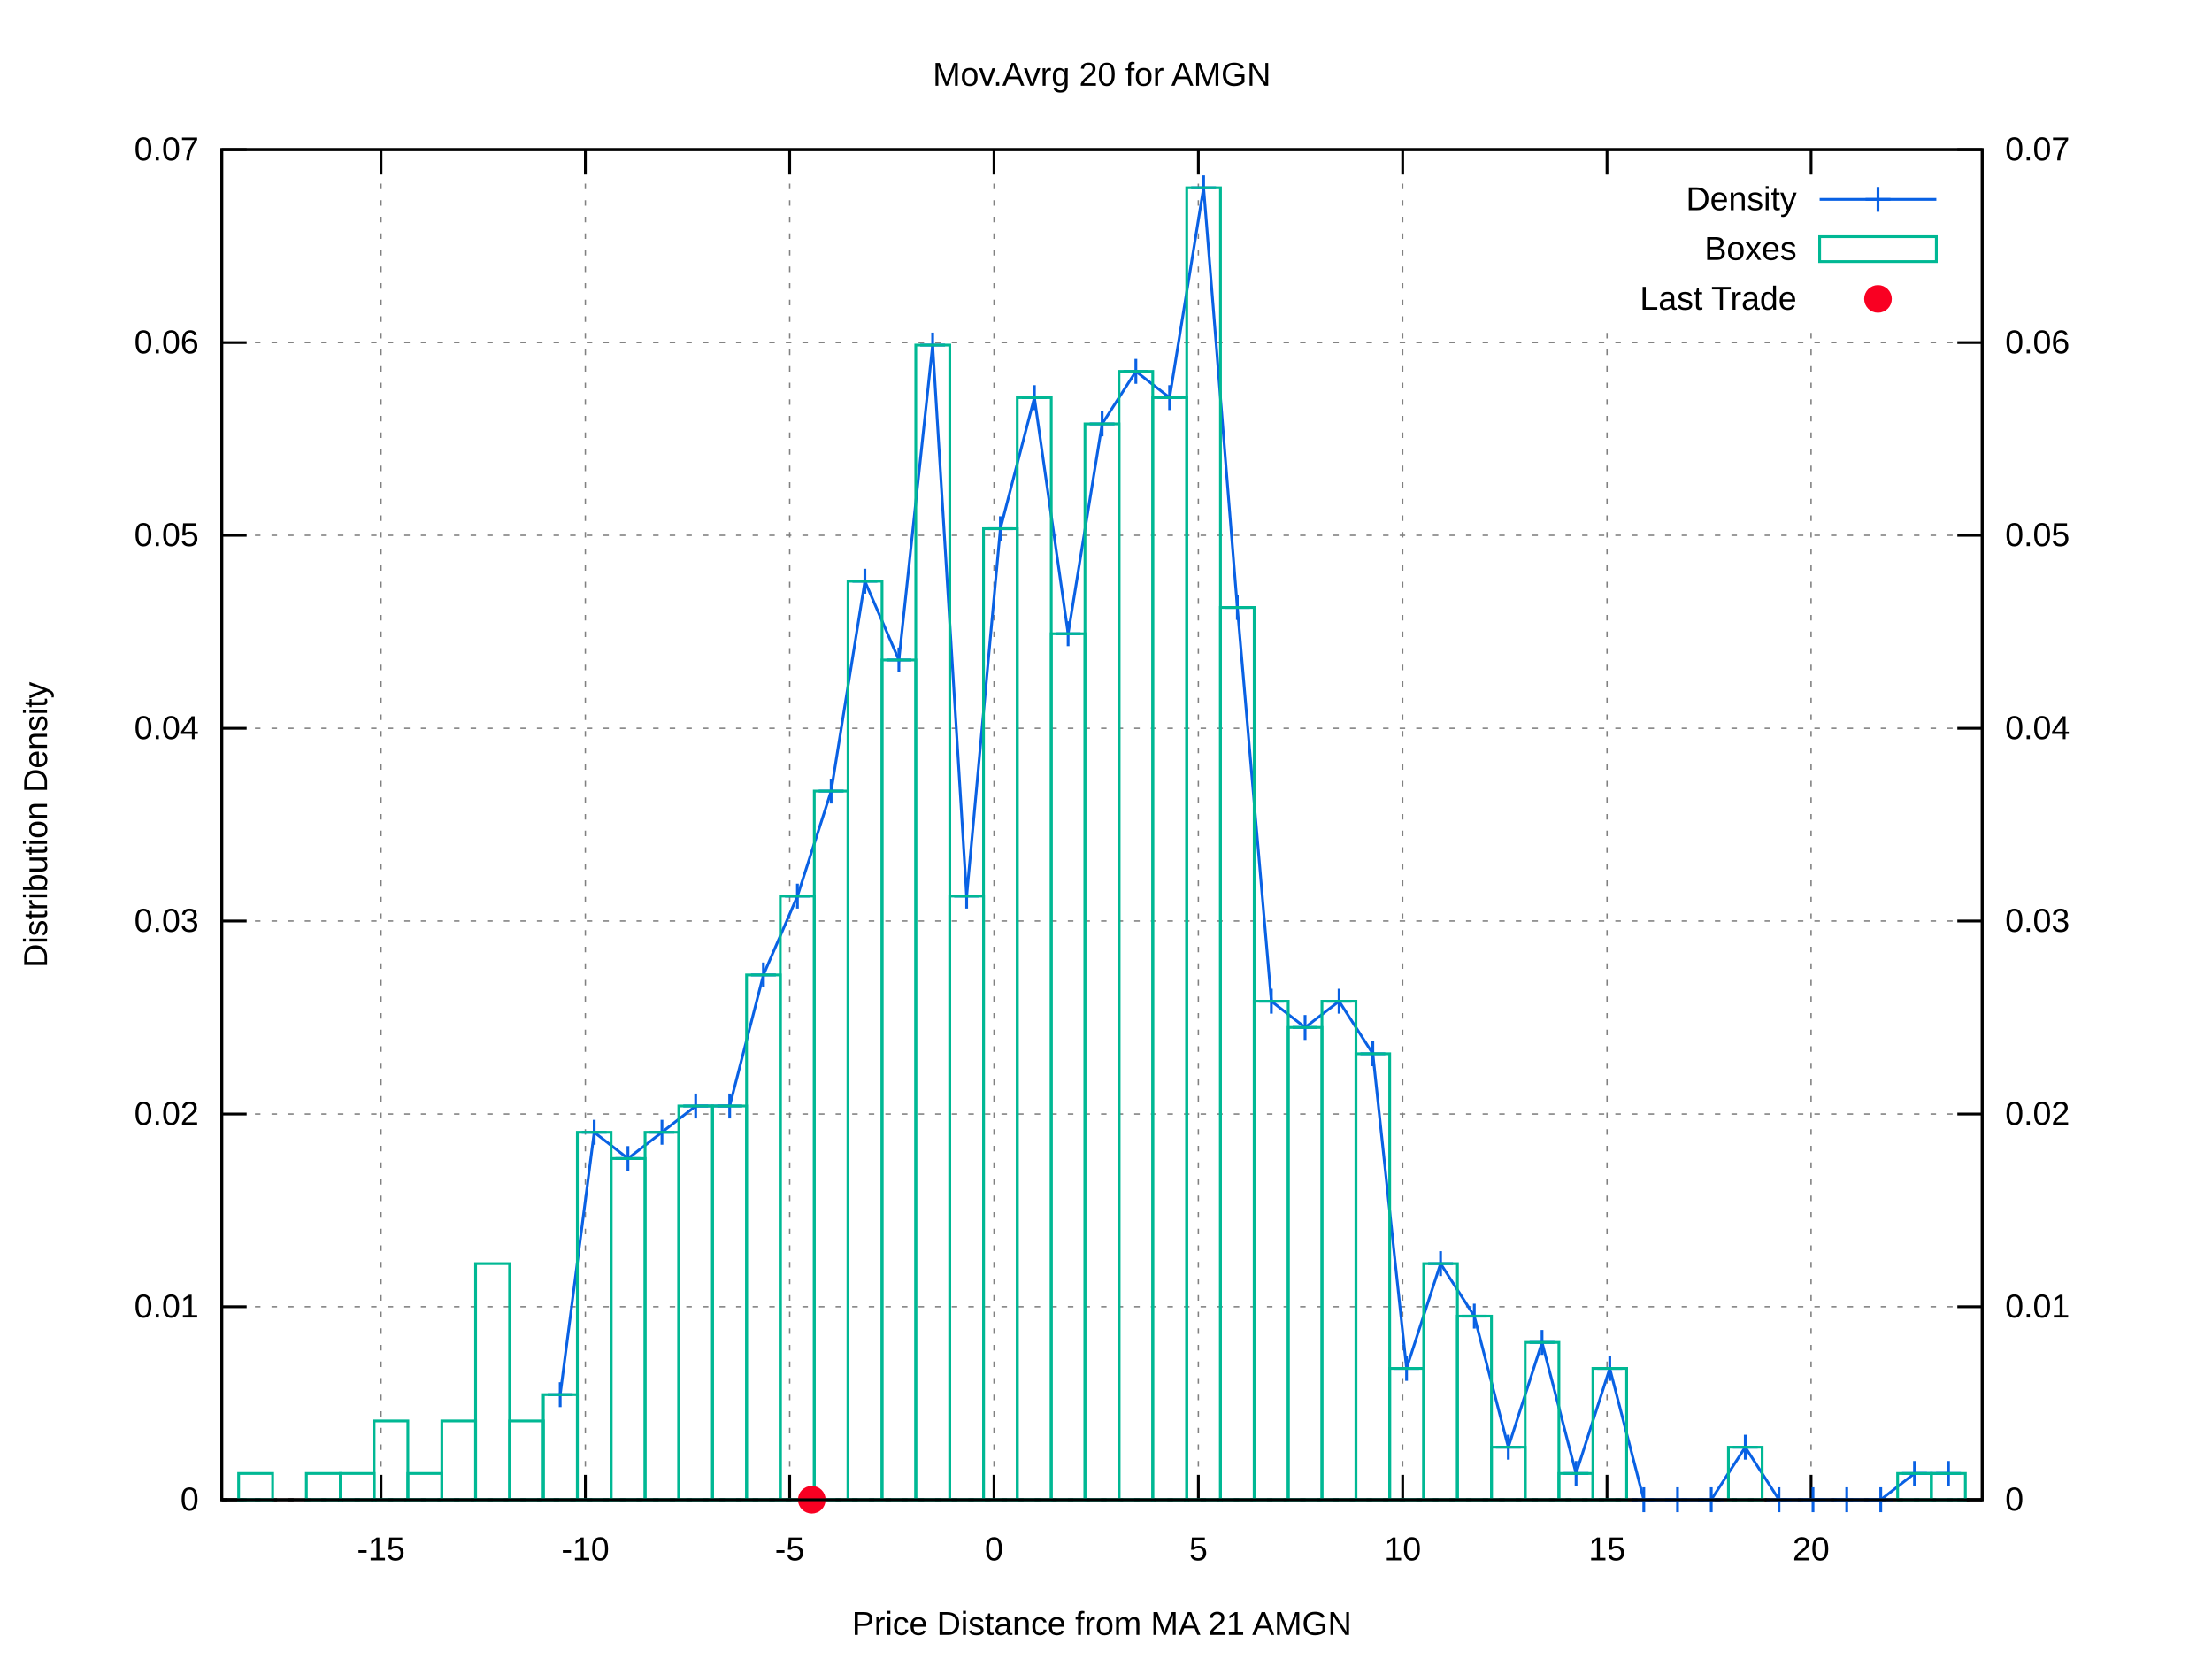
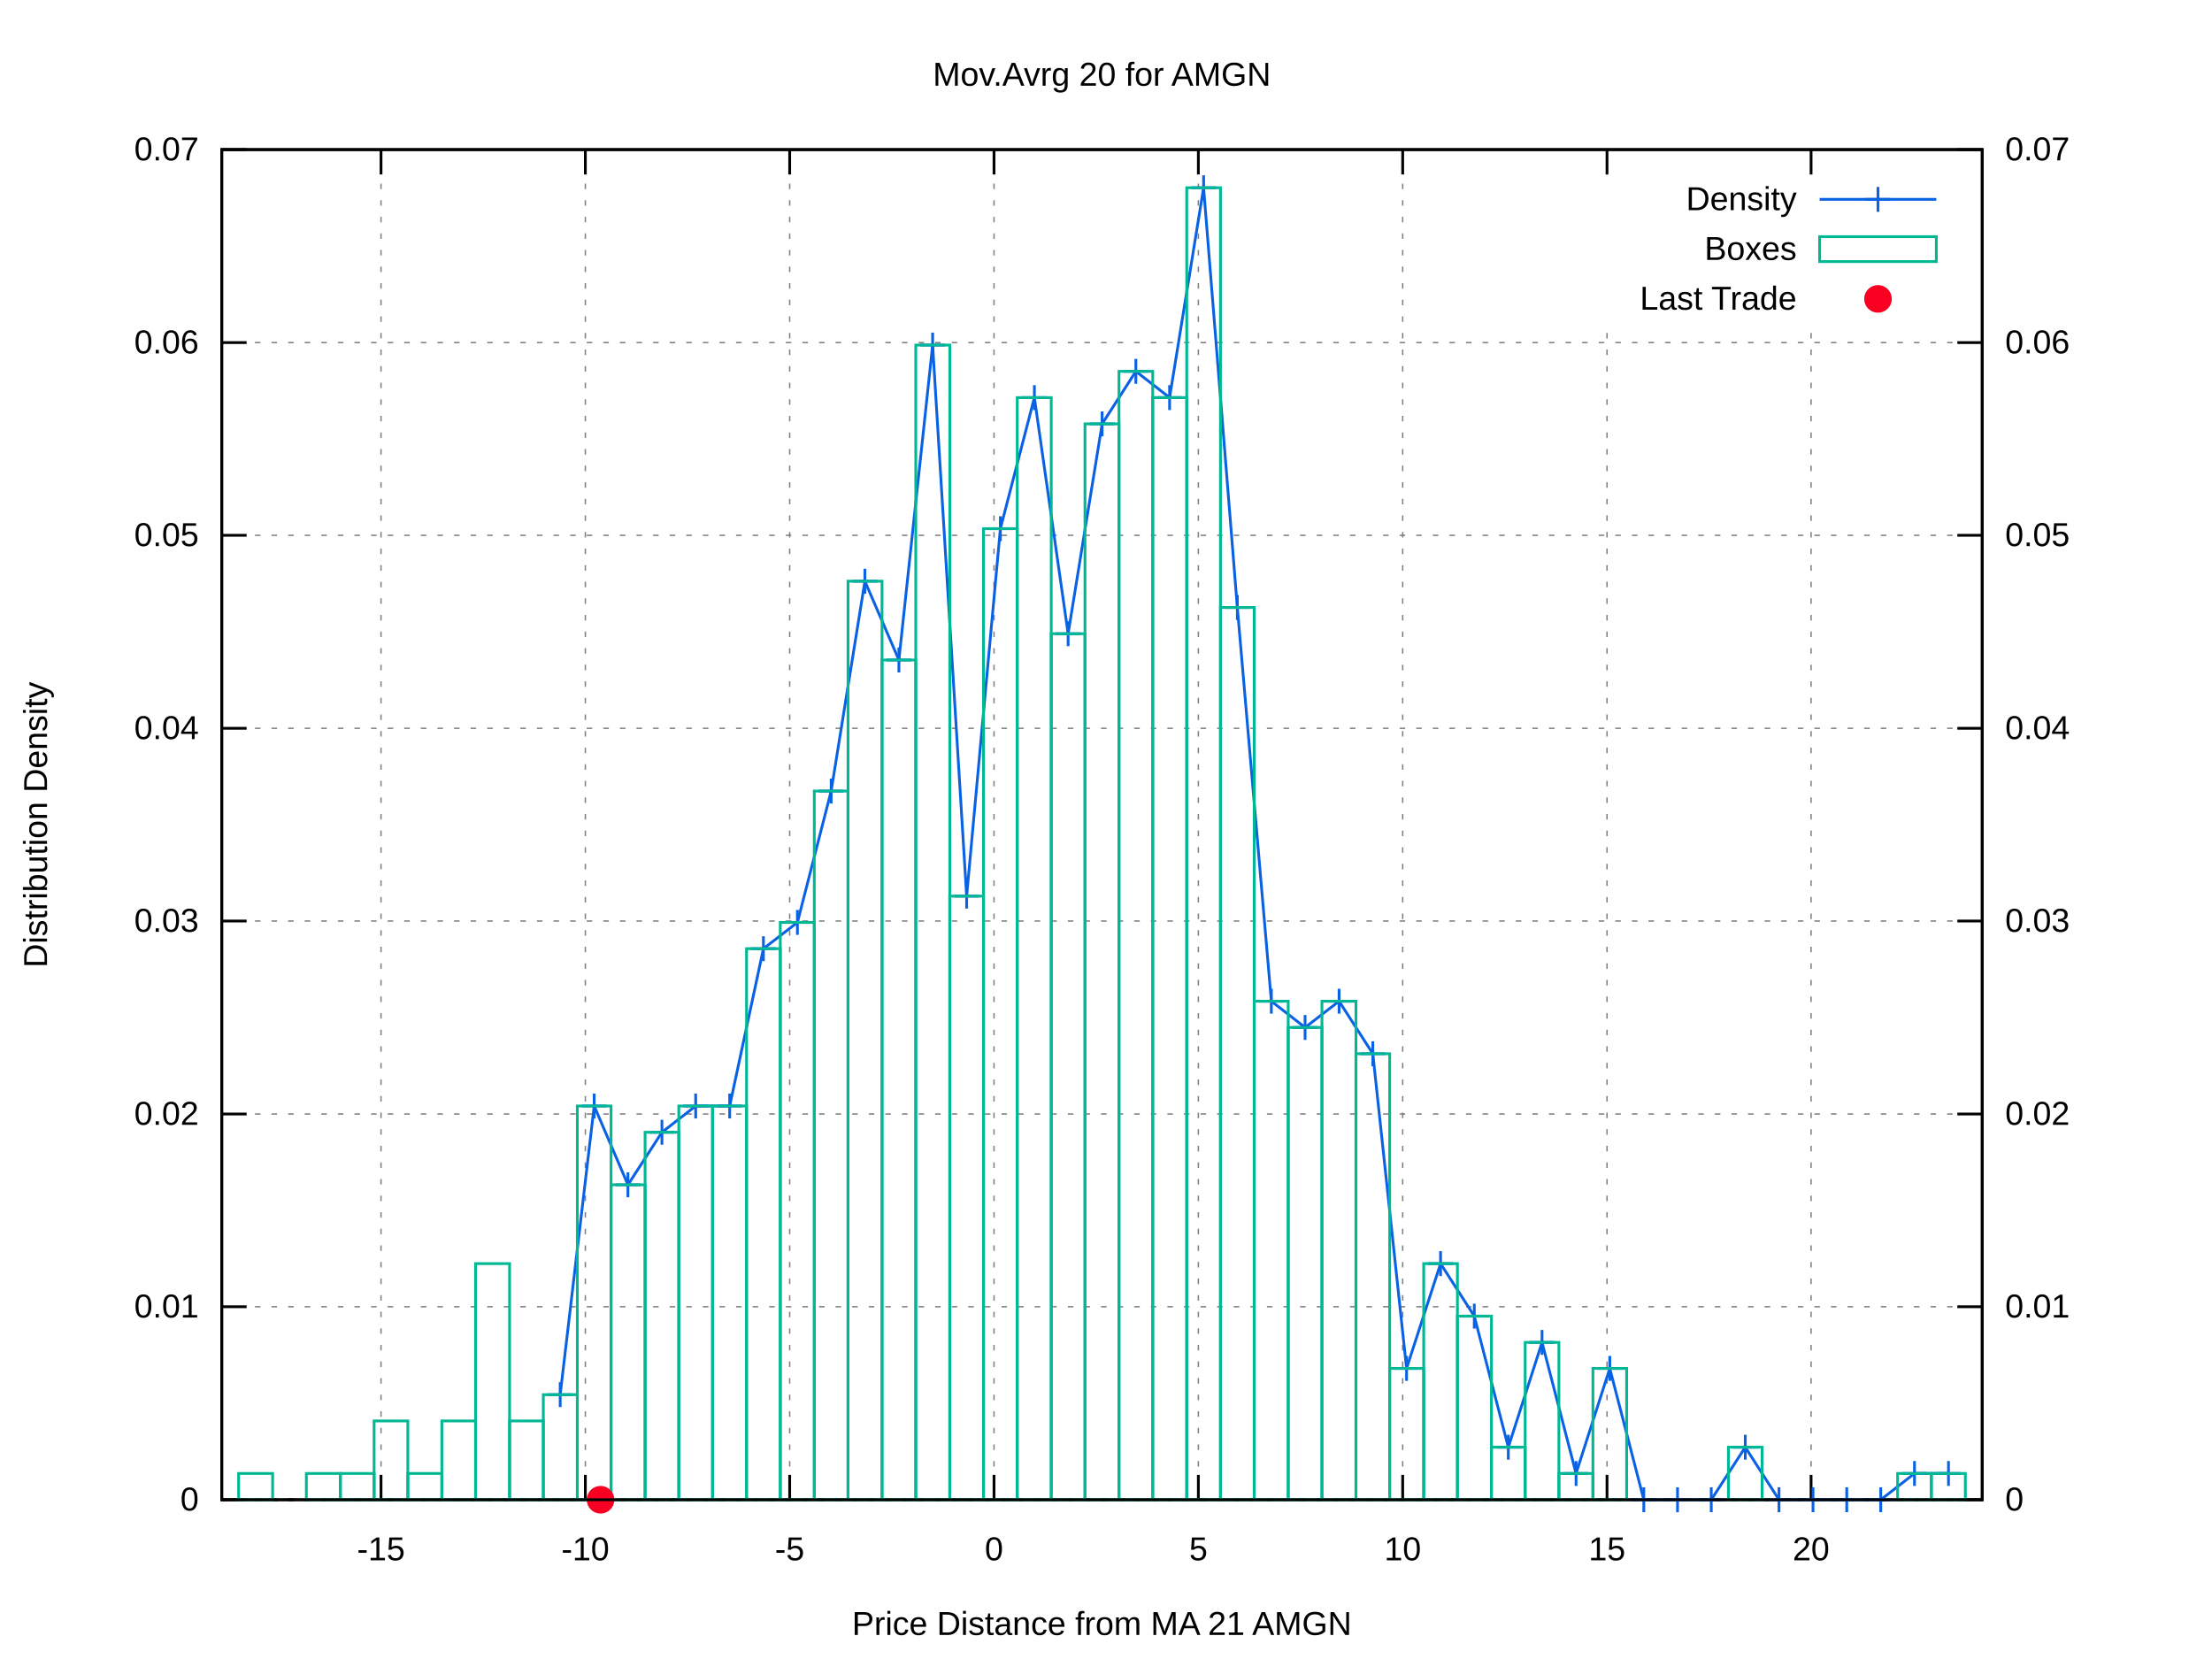
<svg xmlns="http://www.w3.org/2000/svg" xmlns:xlink="http://www.w3.org/1999/xlink" viewBox="0 0 800 600">
  <g id="gnuplot_canvas">
    <rect x="0" y="0" width="800" height="600" fill="#ffffff" />
    <defs>
      <circle id="gpDot" r="0.5" stroke-width="0.5" />
      <path id="gpPt0" stroke-width="0.222" stroke="currentColor" d="M-1,0 h2 M0,-1 v2" />
      <path id="gpPt1" stroke-width="0.222" stroke="currentColor" d="M-1,-1 L1,1 M1,-1 L-1,1" />
      <path id="gpPt2" stroke-width="0.222" stroke="currentColor" d="M-1,0 L1,0 M0,-1 L0,1 M-1,-1 L1,1 M-1,1 L1,-1" />
      <rect id="gpPt3" stroke-width="0.222" stroke="currentColor" x="-1" y="-1" width="2" height="2" />
      <rect id="gpPt4" stroke-width="0.222" stroke="currentColor" fill="currentColor" x="-1" y="-1" width="2" height="2" />
      <circle id="gpPt5" stroke-width="0.222" stroke="currentColor" cx="0" cy="0" r="1" />
      <use xlink:href="#gpPt5" id="gpPt6" fill="currentColor" stroke="none" />
      <path id="gpPt7" stroke-width="0.222" stroke="currentColor" d="M0,-1.33 L-1.33,0.67 L1.33,0.67 z" />
      <use xlink:href="#gpPt7" id="gpPt8" fill="currentColor" stroke="none" />
      <use xlink:href="#gpPt7" id="gpPt9" stroke="currentColor" transform="rotate(180)" />
      <use xlink:href="#gpPt9" id="gpPt10" fill="currentColor" stroke="none" />
      <use xlink:href="#gpPt3" id="gpPt11" stroke="currentColor" transform="rotate(45)" />
      <use xlink:href="#gpPt11" id="gpPt12" fill="currentColor" stroke="none" />
      <path id="gpPt13" stroke-width="0.222" stroke="currentColor" d="M0,1.330 L1.265,0.411 L0.782,-1.067 L-0.782,-1.076 L-1.265,0.411 z" />
      <use xlink:href="#gpPt13" id="gpPt14" fill="currentColor" stroke="none" />
      <filter id="textbox" filterUnits="objectBoundingBox" x="0" y="0" height="1" width="1">
        <feFlood flood-color="#FFFFFF" flood-opacity="1" result="bgnd" />
        <feComposite in="SourceGraphic" in2="bgnd" operator="atop" />
      </filter>
      <filter id="greybox" filterUnits="objectBoundingBox" x="0" y="0" height="1" width="1">
        <feFlood flood-color="lightgrey" flood-opacity="1" result="grey" />
        <feComposite in="SourceGraphic" in2="grey" operator="atop" />
      </filter>
    </defs>
    <g fill="none" color="#FFFFFF" stroke="black" stroke-width="1.00" stroke-linecap="butt" stroke-linejoin="miter">
</g>
    <g fill="none" color="black" stroke="currentColor" stroke-width="1.00" stroke-linecap="butt" stroke-linejoin="miter">
</g>
    <g fill="none" color="black" stroke="black" stroke-width="0.50" stroke-linecap="butt" stroke-linejoin="miter">
</g>
    <g fill="none" color="gray" stroke="currentColor" stroke-width="0.50" stroke-linecap="butt" stroke-linejoin="miter">
      <path stroke="gray" stroke-dasharray="2,4" class="gridline" d="M80.2,542.4 L716.9,542.4  " />
    </g>
    <g fill="none" color="gray" stroke="gray" stroke-width="1.00" stroke-linecap="butt" stroke-linejoin="miter">
</g>
    <g fill="none" color="black" stroke="currentColor" stroke-width="1.00" stroke-linecap="butt" stroke-linejoin="miter">
      <path stroke="black" d="M80.2,542.4 L89.2,542.4  " />
      <g transform="translate(71.9,546.3)" stroke="none" fill="black" font-family="arial" font-size="12.00" text-anchor="end">
        <text>
          <tspan font-family="arial"> 0</tspan>
        </text>
      </g>
    </g>
    <g fill="none" color="black" stroke="currentColor" stroke-width="1.00" stroke-linecap="butt" stroke-linejoin="miter">
</g>
    <g fill="none" color="black" stroke="black" stroke-width="0.50" stroke-linecap="butt" stroke-linejoin="miter">
</g>
    <g fill="none" color="gray" stroke="currentColor" stroke-width="0.50" stroke-linecap="butt" stroke-linejoin="miter">
      <path stroke="gray" stroke-dasharray="2,4" class="gridline" d="M80.2,472.6 L716.9,472.6  " />
    </g>
    <g fill="none" color="gray" stroke="gray" stroke-width="1.00" stroke-linecap="butt" stroke-linejoin="miter">
</g>
    <g fill="none" color="black" stroke="currentColor" stroke-width="1.00" stroke-linecap="butt" stroke-linejoin="miter">
      <path stroke="black" d="M80.2,472.6 L89.2,472.6  " />
      <g transform="translate(71.9,476.5)" stroke="none" fill="black" font-family="arial" font-size="12.00" text-anchor="end">
        <text>
          <tspan font-family="arial"> 0.01</tspan>
        </text>
      </g>
    </g>
    <g fill="none" color="black" stroke="currentColor" stroke-width="1.00" stroke-linecap="butt" stroke-linejoin="miter">
</g>
    <g fill="none" color="black" stroke="black" stroke-width="0.50" stroke-linecap="butt" stroke-linejoin="miter">
</g>
    <g fill="none" color="gray" stroke="currentColor" stroke-width="0.50" stroke-linecap="butt" stroke-linejoin="miter">
      <path stroke="gray" stroke-dasharray="2,4" class="gridline" d="M80.2,402.9 L716.9,402.9  " />
    </g>
    <g fill="none" color="gray" stroke="gray" stroke-width="1.00" stroke-linecap="butt" stroke-linejoin="miter">
</g>
    <g fill="none" color="black" stroke="currentColor" stroke-width="1.00" stroke-linecap="butt" stroke-linejoin="miter">
      <path stroke="black" d="M80.2,402.9 L89.2,402.9  " />
      <g transform="translate(71.9,406.8)" stroke="none" fill="black" font-family="arial" font-size="12.00" text-anchor="end">
        <text>
          <tspan font-family="arial"> 0.02</tspan>
        </text>
      </g>
    </g>
    <g fill="none" color="black" stroke="currentColor" stroke-width="1.00" stroke-linecap="butt" stroke-linejoin="miter">
</g>
    <g fill="none" color="black" stroke="black" stroke-width="0.50" stroke-linecap="butt" stroke-linejoin="miter">
</g>
    <g fill="none" color="gray" stroke="currentColor" stroke-width="0.50" stroke-linecap="butt" stroke-linejoin="miter">
      <path stroke="gray" stroke-dasharray="2,4" class="gridline" d="M80.2,333.1 L716.9,333.1  " />
    </g>
    <g fill="none" color="gray" stroke="gray" stroke-width="1.00" stroke-linecap="butt" stroke-linejoin="miter">
</g>
    <g fill="none" color="black" stroke="currentColor" stroke-width="1.00" stroke-linecap="butt" stroke-linejoin="miter">
      <path stroke="black" d="M80.2,333.1 L89.2,333.1  " />
      <g transform="translate(71.9,337.0)" stroke="none" fill="black" font-family="arial" font-size="12.00" text-anchor="end">
        <text>
          <tspan font-family="arial"> 0.03</tspan>
        </text>
      </g>
    </g>
    <g fill="none" color="black" stroke="currentColor" stroke-width="1.00" stroke-linecap="butt" stroke-linejoin="miter">
</g>
    <g fill="none" color="black" stroke="black" stroke-width="0.50" stroke-linecap="butt" stroke-linejoin="miter">
</g>
    <g fill="none" color="gray" stroke="currentColor" stroke-width="0.50" stroke-linecap="butt" stroke-linejoin="miter">
      <path stroke="gray" stroke-dasharray="2,4" class="gridline" d="M80.2,263.4 L716.9,263.4  " />
    </g>
    <g fill="none" color="gray" stroke="gray" stroke-width="1.00" stroke-linecap="butt" stroke-linejoin="miter">
</g>
    <g fill="none" color="black" stroke="currentColor" stroke-width="1.00" stroke-linecap="butt" stroke-linejoin="miter">
      <path stroke="black" d="M80.2,263.4 L89.2,263.4  " />
      <g transform="translate(71.9,267.3)" stroke="none" fill="black" font-family="arial" font-size="12.00" text-anchor="end">
        <text>
          <tspan font-family="arial"> 0.04</tspan>
        </text>
      </g>
    </g>
    <g fill="none" color="black" stroke="currentColor" stroke-width="1.00" stroke-linecap="butt" stroke-linejoin="miter">
</g>
    <g fill="none" color="black" stroke="black" stroke-width="0.50" stroke-linecap="butt" stroke-linejoin="miter">
</g>
    <g fill="none" color="gray" stroke="currentColor" stroke-width="0.50" stroke-linecap="butt" stroke-linejoin="miter">
      <path stroke="gray" stroke-dasharray="2,4" class="gridline" d="M80.2,193.6 L716.9,193.6  " />
    </g>
    <g fill="none" color="gray" stroke="gray" stroke-width="1.00" stroke-linecap="butt" stroke-linejoin="miter">
</g>
    <g fill="none" color="black" stroke="currentColor" stroke-width="1.00" stroke-linecap="butt" stroke-linejoin="miter">
      <path stroke="black" d="M80.2,193.6 L89.2,193.6  " />
      <g transform="translate(71.9,197.5)" stroke="none" fill="black" font-family="arial" font-size="12.00" text-anchor="end">
        <text>
          <tspan font-family="arial"> 0.05</tspan>
        </text>
      </g>
    </g>
    <g fill="none" color="black" stroke="currentColor" stroke-width="1.00" stroke-linecap="butt" stroke-linejoin="miter">
</g>
    <g fill="none" color="black" stroke="black" stroke-width="0.50" stroke-linecap="butt" stroke-linejoin="miter">
</g>
    <g fill="none" color="gray" stroke="currentColor" stroke-width="0.50" stroke-linecap="butt" stroke-linejoin="miter">
      <path stroke="gray" stroke-dasharray="2,4" class="gridline" d="M80.2,123.9 L716.9,123.9  " />
    </g>
    <g fill="none" color="gray" stroke="gray" stroke-width="1.00" stroke-linecap="butt" stroke-linejoin="miter">
</g>
    <g fill="none" color="black" stroke="currentColor" stroke-width="1.00" stroke-linecap="butt" stroke-linejoin="miter">
      <path stroke="black" d="M80.2,123.9 L89.2,123.9  " />
      <g transform="translate(71.9,127.8)" stroke="none" fill="black" font-family="arial" font-size="12.00" text-anchor="end">
        <text>
          <tspan font-family="arial"> 0.06</tspan>
        </text>
      </g>
    </g>
    <g fill="none" color="black" stroke="currentColor" stroke-width="1.00" stroke-linecap="butt" stroke-linejoin="miter">
</g>
    <g fill="none" color="black" stroke="black" stroke-width="0.50" stroke-linecap="butt" stroke-linejoin="miter">
</g>
    <g fill="none" color="gray" stroke="currentColor" stroke-width="0.50" stroke-linecap="butt" stroke-linejoin="miter">
      <path stroke="gray" stroke-dasharray="2,4" class="gridline" d="M80.2,54.1 L716.9,54.1  " />
    </g>
    <g fill="none" color="gray" stroke="gray" stroke-width="1.00" stroke-linecap="butt" stroke-linejoin="miter">
</g>
    <g fill="none" color="black" stroke="currentColor" stroke-width="1.00" stroke-linecap="butt" stroke-linejoin="miter">
      <path stroke="black" d="M80.2,54.1 L89.2,54.1  " />
      <g transform="translate(71.9,58.0)" stroke="none" fill="black" font-family="arial" font-size="12.00" text-anchor="end">
        <text>
          <tspan font-family="arial"> 0.07</tspan>
        </text>
      </g>
    </g>
    <g fill="none" color="black" stroke="currentColor" stroke-width="1.00" stroke-linecap="butt" stroke-linejoin="miter">
</g>
    <g fill="none" color="black" stroke="black" stroke-width="0.50" stroke-linecap="butt" stroke-linejoin="miter">
</g>
    <g fill="none" color="gray" stroke="currentColor" stroke-width="0.50" stroke-linecap="butt" stroke-linejoin="miter">
      <path stroke="gray" stroke-dasharray="2,4" class="gridline" d="M137.8,542.4 L137.8,54.1  " />
    </g>
    <g fill="none" color="gray" stroke="gray" stroke-width="1.00" stroke-linecap="butt" stroke-linejoin="miter">
</g>
    <g fill="none" color="black" stroke="currentColor" stroke-width="1.00" stroke-linecap="butt" stroke-linejoin="miter">
      <path stroke="black" d="M137.8,542.4 L137.8,533.4 M137.8,54.1 L137.8,63.1  " />
      <g transform="translate(137.8,564.3)" stroke="none" fill="black" font-family="arial" font-size="12.00" text-anchor="middle">
        <text>
          <tspan font-family="arial">-15</tspan>
        </text>
      </g>
    </g>
    <g fill="none" color="black" stroke="currentColor" stroke-width="1.00" stroke-linecap="butt" stroke-linejoin="miter">
</g>
    <g fill="none" color="black" stroke="black" stroke-width="0.50" stroke-linecap="butt" stroke-linejoin="miter">
</g>
    <g fill="none" color="gray" stroke="currentColor" stroke-width="0.50" stroke-linecap="butt" stroke-linejoin="miter">
      <path stroke="gray" stroke-dasharray="2,4" class="gridline" d="M211.7,542.4 L211.7,54.1  " />
    </g>
    <g fill="none" color="gray" stroke="gray" stroke-width="1.00" stroke-linecap="butt" stroke-linejoin="miter">
</g>
    <g fill="none" color="black" stroke="currentColor" stroke-width="1.00" stroke-linecap="butt" stroke-linejoin="miter">
      <path stroke="black" d="M211.7,542.4 L211.7,533.4 M211.7,54.1 L211.7,63.1  " />
      <g transform="translate(211.7,564.3)" stroke="none" fill="black" font-family="arial" font-size="12.00" text-anchor="middle">
        <text>
          <tspan font-family="arial">-10</tspan>
        </text>
      </g>
    </g>
    <g fill="none" color="black" stroke="currentColor" stroke-width="1.00" stroke-linecap="butt" stroke-linejoin="miter">
</g>
    <g fill="none" color="black" stroke="black" stroke-width="0.50" stroke-linecap="butt" stroke-linejoin="miter">
</g>
    <g fill="none" color="gray" stroke="currentColor" stroke-width="0.50" stroke-linecap="butt" stroke-linejoin="miter">
      <path stroke="gray" stroke-dasharray="2,4" class="gridline" d="M285.6,542.4 L285.6,54.1  " />
    </g>
    <g fill="none" color="gray" stroke="gray" stroke-width="1.00" stroke-linecap="butt" stroke-linejoin="miter">
</g>
    <g fill="none" color="black" stroke="currentColor" stroke-width="1.00" stroke-linecap="butt" stroke-linejoin="miter">
      <path stroke="black" d="M285.6,542.4 L285.6,533.4 M285.6,54.1 L285.6,63.1  " />
      <g transform="translate(285.6,564.3)" stroke="none" fill="black" font-family="arial" font-size="12.00" text-anchor="middle">
        <text>
          <tspan font-family="arial">-5</tspan>
        </text>
      </g>
    </g>
    <g fill="none" color="black" stroke="currentColor" stroke-width="1.00" stroke-linecap="butt" stroke-linejoin="miter">
</g>
    <g fill="none" color="black" stroke="black" stroke-width="0.50" stroke-linecap="butt" stroke-linejoin="miter">
</g>
    <g fill="none" color="gray" stroke="currentColor" stroke-width="0.50" stroke-linecap="butt" stroke-linejoin="miter">
      <path stroke="gray" stroke-dasharray="2,4" class="gridline" d="M359.5,542.4 L359.5,54.1  " />
    </g>
    <g fill="none" color="gray" stroke="gray" stroke-width="1.00" stroke-linecap="butt" stroke-linejoin="miter">
</g>
    <g fill="none" color="black" stroke="currentColor" stroke-width="1.00" stroke-linecap="butt" stroke-linejoin="miter">
      <path stroke="black" d="M359.5,542.4 L359.5,533.4 M359.5,54.1 L359.5,63.1  " />
      <g transform="translate(359.5,564.3)" stroke="none" fill="black" font-family="arial" font-size="12.00" text-anchor="middle">
        <text>
          <tspan font-family="arial"> 0</tspan>
        </text>
      </g>
    </g>
    <g fill="none" color="black" stroke="currentColor" stroke-width="1.00" stroke-linecap="butt" stroke-linejoin="miter">
</g>
    <g fill="none" color="black" stroke="black" stroke-width="0.50" stroke-linecap="butt" stroke-linejoin="miter">
</g>
    <g fill="none" color="gray" stroke="currentColor" stroke-width="0.50" stroke-linecap="butt" stroke-linejoin="miter">
      <path stroke="gray" stroke-dasharray="2,4" class="gridline" d="M433.4,542.4 L433.4,54.1  " />
    </g>
    <g fill="none" color="gray" stroke="gray" stroke-width="1.00" stroke-linecap="butt" stroke-linejoin="miter">
</g>
    <g fill="none" color="black" stroke="currentColor" stroke-width="1.00" stroke-linecap="butt" stroke-linejoin="miter">
      <path stroke="black" d="M433.4,542.4 L433.4,533.4 M433.4,54.1 L433.4,63.1  " />
      <g transform="translate(433.4,564.3)" stroke="none" fill="black" font-family="arial" font-size="12.00" text-anchor="middle">
        <text>
          <tspan font-family="arial"> 5</tspan>
        </text>
      </g>
    </g>
    <g fill="none" color="black" stroke="currentColor" stroke-width="1.00" stroke-linecap="butt" stroke-linejoin="miter">
</g>
    <g fill="none" color="black" stroke="black" stroke-width="0.50" stroke-linecap="butt" stroke-linejoin="miter">
</g>
    <g fill="none" color="gray" stroke="currentColor" stroke-width="0.50" stroke-linecap="butt" stroke-linejoin="miter">
      <path stroke="gray" stroke-dasharray="2,4" class="gridline" d="M507.3,542.4 L507.3,54.1  " />
    </g>
    <g fill="none" color="gray" stroke="gray" stroke-width="1.00" stroke-linecap="butt" stroke-linejoin="miter">
</g>
    <g fill="none" color="black" stroke="currentColor" stroke-width="1.00" stroke-linecap="butt" stroke-linejoin="miter">
      <path stroke="black" d="M507.3,542.4 L507.3,533.4 M507.3,54.1 L507.3,63.1  " />
      <g transform="translate(507.3,564.3)" stroke="none" fill="black" font-family="arial" font-size="12.00" text-anchor="middle">
        <text>
          <tspan font-family="arial"> 10</tspan>
        </text>
      </g>
    </g>
    <g fill="none" color="black" stroke="currentColor" stroke-width="1.00" stroke-linecap="butt" stroke-linejoin="miter">
</g>
    <g fill="none" color="black" stroke="black" stroke-width="0.50" stroke-linecap="butt" stroke-linejoin="miter">
</g>
    <g fill="none" color="gray" stroke="currentColor" stroke-width="0.50" stroke-linecap="butt" stroke-linejoin="miter">
      <path stroke="gray" stroke-dasharray="2,4" class="gridline" d="M581.2,542.4 L581.2,117.1 M581.2,63.1 L581.2,54.1  " />
    </g>
    <g fill="none" color="gray" stroke="gray" stroke-width="1.00" stroke-linecap="butt" stroke-linejoin="miter">
</g>
    <g fill="none" color="black" stroke="currentColor" stroke-width="1.00" stroke-linecap="butt" stroke-linejoin="miter">
      <path stroke="black" d="M581.2,542.4 L581.2,533.4 M581.2,54.1 L581.2,63.1  " />
      <g transform="translate(581.2,564.3)" stroke="none" fill="black" font-family="arial" font-size="12.00" text-anchor="middle">
        <text>
          <tspan font-family="arial"> 15</tspan>
        </text>
      </g>
    </g>
    <g fill="none" color="black" stroke="currentColor" stroke-width="1.00" stroke-linecap="butt" stroke-linejoin="miter">
</g>
    <g fill="none" color="black" stroke="black" stroke-width="0.50" stroke-linecap="butt" stroke-linejoin="miter">
</g>
    <g fill="none" color="gray" stroke="currentColor" stroke-width="0.50" stroke-linecap="butt" stroke-linejoin="miter">
      <path stroke="gray" stroke-dasharray="2,4" class="gridline" d="M655.0,542.4 L655.0,117.1 M655.0,63.1 L655.0,54.1  " />
    </g>
    <g fill="none" color="gray" stroke="gray" stroke-width="1.00" stroke-linecap="butt" stroke-linejoin="miter">
</g>
    <g fill="none" color="black" stroke="currentColor" stroke-width="1.00" stroke-linecap="butt" stroke-linejoin="miter">
      <path stroke="black" d="M655.0,542.4 L655.0,533.4 M655.0,54.1 L655.0,63.1  " />
      <g transform="translate(655.0,564.3)" stroke="none" fill="black" font-family="arial" font-size="12.00" text-anchor="middle">
        <text>
          <tspan font-family="arial"> 20</tspan>
        </text>
      </g>
    </g>
    <g fill="none" color="black" stroke="currentColor" stroke-width="1.00" stroke-linecap="butt" stroke-linejoin="miter">
      <path stroke="black" d="M716.9,542.4 L707.9,542.4  " />
      <g transform="translate(725.2,546.3)" stroke="none" fill="black" font-family="arial" font-size="12.00" text-anchor="start">
        <text>
          <tspan font-family="arial"> 0</tspan>
        </text>
      </g>
    </g>
    <g fill="none" color="black" stroke="currentColor" stroke-width="1.00" stroke-linecap="butt" stroke-linejoin="miter">
      <path stroke="black" d="M716.9,472.6 L707.9,472.6  " />
      <g transform="translate(725.2,476.5)" stroke="none" fill="black" font-family="arial" font-size="12.00" text-anchor="start">
        <text>
          <tspan font-family="arial"> 0.01</tspan>
        </text>
      </g>
    </g>
    <g fill="none" color="black" stroke="currentColor" stroke-width="1.00" stroke-linecap="butt" stroke-linejoin="miter">
      <path stroke="black" d="M716.9,402.9 L707.9,402.9  " />
      <g transform="translate(725.2,406.8)" stroke="none" fill="black" font-family="arial" font-size="12.00" text-anchor="start">
        <text>
          <tspan font-family="arial"> 0.02</tspan>
        </text>
      </g>
    </g>
    <g fill="none" color="black" stroke="currentColor" stroke-width="1.00" stroke-linecap="butt" stroke-linejoin="miter">
      <path stroke="black" d="M716.9,333.1 L707.9,333.1  " />
      <g transform="translate(725.2,337.0)" stroke="none" fill="black" font-family="arial" font-size="12.00" text-anchor="start">
        <text>
          <tspan font-family="arial"> 0.03</tspan>
        </text>
      </g>
    </g>
    <g fill="none" color="black" stroke="currentColor" stroke-width="1.00" stroke-linecap="butt" stroke-linejoin="miter">
      <path stroke="black" d="M716.9,263.4 L707.9,263.4  " />
      <g transform="translate(725.2,267.3)" stroke="none" fill="black" font-family="arial" font-size="12.00" text-anchor="start">
        <text>
          <tspan font-family="arial"> 0.04</tspan>
        </text>
      </g>
    </g>
    <g fill="none" color="black" stroke="currentColor" stroke-width="1.00" stroke-linecap="butt" stroke-linejoin="miter">
      <path stroke="black" d="M716.9,193.6 L707.9,193.6  " />
      <g transform="translate(725.2,197.5)" stroke="none" fill="black" font-family="arial" font-size="12.00" text-anchor="start">
        <text>
          <tspan font-family="arial"> 0.05</tspan>
        </text>
      </g>
    </g>
    <g fill="none" color="black" stroke="currentColor" stroke-width="1.00" stroke-linecap="butt" stroke-linejoin="miter">
      <path stroke="black" d="M716.9,123.9 L707.9,123.9  " />
      <g transform="translate(725.2,127.8)" stroke="none" fill="black" font-family="arial" font-size="12.00" text-anchor="start">
        <text>
          <tspan font-family="arial"> 0.06</tspan>
        </text>
      </g>
    </g>
    <g fill="none" color="black" stroke="currentColor" stroke-width="1.00" stroke-linecap="butt" stroke-linejoin="miter">
      <path stroke="black" d="M716.9,54.1 L707.9,54.1  " />
      <g transform="translate(725.2,58.0)" stroke="none" fill="black" font-family="arial" font-size="12.00" text-anchor="start">
        <text>
          <tspan font-family="arial"> 0.07</tspan>
        </text>
      </g>
    </g>
    <g fill="none" color="black" stroke="currentColor" stroke-width="1.00" stroke-linecap="butt" stroke-linejoin="miter">
</g>
    <g fill="none" color="gray" stroke="currentColor" stroke-width="1.00" stroke-linecap="butt" stroke-linejoin="miter">
      <path stroke="black" stroke-dasharray="2,4" d="M80.2,542.4 L716.9,542.4  " />
    </g>
    <g fill="none" color="black" stroke="currentColor" stroke-width="1.00" stroke-linecap="butt" stroke-linejoin="miter">
      <path stroke="black" d="M80.2,54.1 L80.2,542.4 L716.9,542.4 L716.9,54.1 L80.2,54.1 Z  " />
    </g>
    <g fill="none" color="black" stroke="currentColor" stroke-width="1.00" stroke-linecap="butt" stroke-linejoin="miter">
      <g transform="translate(17.0,298.3) rotate(270)" stroke="none" fill="black" font-family="arial" font-size="12.00" text-anchor="middle">
        <text>
          <tspan font-family="arial">Distribution Density</tspan>
        </text>
      </g>
    </g>
    <g fill="none" color="black" stroke="currentColor" stroke-width="1.00" stroke-linecap="butt" stroke-linejoin="miter">
      <g transform="translate(398.5,591.3)" stroke="none" fill="black" font-family="arial" font-size="12.00" text-anchor="middle">
        <text>
          <tspan font-family="arial">Price Distance from MA 21 AMGN</tspan>
        </text>
      </g>
    </g>
    <g fill="none" color="black" stroke="currentColor" stroke-width="1.00" stroke-linecap="butt" stroke-linejoin="miter">
      <g transform="translate(398.5,31.0)" stroke="none" fill="black" font-family="arial" font-size="12.00" text-anchor="middle">
        <text>
          <tspan font-family="arial">Mov.Avrg 20 for AMGN </tspan>
        </text>
      </g>
    </g>
    <g id="gnuplot_plot_1">
      <g fill="none" color="black" stroke="currentColor" stroke-width="1.00" stroke-linecap="butt" stroke-linejoin="miter">
        <g transform="translate(649.8,76.0)" stroke="none" fill="black" font-family="arial" font-size="12.00" text-anchor="end">
          <text>
            <tspan font-family="arial">Density</tspan>
          </text>
        </g>
      </g>
      <g fill="none" color="black" stroke="currentColor" stroke-width="1.00" stroke-linecap="butt" stroke-linejoin="miter">
-         <path stroke="rgb(  9,  97, 228)" d="M658.1,72.1 L700.3,72.1 M202.6,504.4 L214.9,409.5 L227.1,419.0 L239.4,409.5 L251.6,400.0 L263.9,400.0   L276.1,352.6 L288.4,324.1 L300.6,286.1 L312.8,210.2 L325.1,238.7 L337.3,124.8 L349.6,324.1 L361.8,191.2   L374.1,143.8 L386.3,229.2 L398.6,153.3 L410.8,134.3 L423.0,143.8 L435.3,67.9 L447.5,219.7 L459.8,362.1   L472.0,371.6 L484.3,362.1 L496.5,381.1 L508.7,494.9 L521.0,457.0 L533.2,476.0 L545.5,523.4 L557.7,485.5   L570.0,532.9 L582.2,494.9 L594.5,542.4 L606.7,542.4 L618.9,542.4 L631.2,523.4 L643.4,542.4 L655.7,542.4   L667.9,542.4 L680.2,542.4 L692.4,532.9 L704.7,532.9  " />
+         <path stroke="rgb(  9,  97, 228)" d="M658.1,72.1 L700.3,72.1 M202.6,504.4 L214.9,400.0 L227.1,428.5 L239.4,409.5 L251.6,400.0 L263.9,400.0   L276.1,343.1 L288.4,333.6 L300.6,286.1 L312.8,210.2 L325.1,238.7 L337.3,124.8 L349.6,324.1 L361.8,191.2   L374.1,143.8 L386.3,229.2 L398.6,153.3 L410.8,134.3 L423.0,143.8 L435.3,67.9 L447.5,219.7 L459.8,362.1   L472.0,371.6 L484.3,362.1 L496.5,381.1 L508.7,494.9 L521.0,457.0 L533.2,476.0 L545.5,523.4 L557.7,485.5   L570.0,532.9 L582.2,494.9 L594.5,542.4 L606.7,542.4 L618.9,542.4 L631.2,523.4 L643.4,542.4 L655.7,542.4   L667.9,542.4 L680.2,542.4 L692.4,532.9 L704.7,532.9  " />
        <use xlink:href="#gpPt0" transform="translate(202.6,504.4) scale(4.50)" color="rgb(  9,  97, 228)" />
-         <use xlink:href="#gpPt0" transform="translate(214.9,409.5) scale(4.50)" color="rgb(  9,  97, 228)" />
-         <use xlink:href="#gpPt0" transform="translate(227.1,419.0) scale(4.50)" color="rgb(  9,  97, 228)" />
+         <use xlink:href="#gpPt0" transform="translate(214.9,400.0) scale(4.50)" color="rgb(  9,  97, 228)" />
+         <use xlink:href="#gpPt0" transform="translate(227.1,428.5) scale(4.50)" color="rgb(  9,  97, 228)" />
        <use xlink:href="#gpPt0" transform="translate(239.4,409.5) scale(4.50)" color="rgb(  9,  97, 228)" />
        <use xlink:href="#gpPt0" transform="translate(251.6,400.0) scale(4.50)" color="rgb(  9,  97, 228)" />
        <use xlink:href="#gpPt0" transform="translate(263.9,400.0) scale(4.50)" color="rgb(  9,  97, 228)" />
-         <use xlink:href="#gpPt0" transform="translate(276.1,352.6) scale(4.50)" color="rgb(  9,  97, 228)" />
-         <use xlink:href="#gpPt0" transform="translate(288.4,324.1) scale(4.50)" color="rgb(  9,  97, 228)" />
+         <use xlink:href="#gpPt0" transform="translate(276.1,343.1) scale(4.50)" color="rgb(  9,  97, 228)" />
+         <use xlink:href="#gpPt0" transform="translate(288.4,333.6) scale(4.50)" color="rgb(  9,  97, 228)" />
        <use xlink:href="#gpPt0" transform="translate(300.6,286.1) scale(4.50)" color="rgb(  9,  97, 228)" />
        <use xlink:href="#gpPt0" transform="translate(312.8,210.2) scale(4.50)" color="rgb(  9,  97, 228)" />
        <use xlink:href="#gpPt0" transform="translate(325.1,238.7) scale(4.50)" color="rgb(  9,  97, 228)" />
        <use xlink:href="#gpPt0" transform="translate(337.3,124.8) scale(4.50)" color="rgb(  9,  97, 228)" />
        <use xlink:href="#gpPt0" transform="translate(349.6,324.1) scale(4.50)" color="rgb(  9,  97, 228)" />
        <use xlink:href="#gpPt0" transform="translate(361.8,191.2) scale(4.50)" color="rgb(  9,  97, 228)" />
        <use xlink:href="#gpPt0" transform="translate(374.1,143.8) scale(4.50)" color="rgb(  9,  97, 228)" />
        <use xlink:href="#gpPt0" transform="translate(386.3,229.2) scale(4.50)" color="rgb(  9,  97, 228)" />
        <use xlink:href="#gpPt0" transform="translate(398.6,153.3) scale(4.50)" color="rgb(  9,  97, 228)" />
        <use xlink:href="#gpPt0" transform="translate(410.8,134.3) scale(4.50)" color="rgb(  9,  97, 228)" />
        <use xlink:href="#gpPt0" transform="translate(423.0,143.8) scale(4.50)" color="rgb(  9,  97, 228)" />
        <use xlink:href="#gpPt0" transform="translate(435.3,67.9) scale(4.50)" color="rgb(  9,  97, 228)" />
        <use xlink:href="#gpPt0" transform="translate(447.5,219.7) scale(4.50)" color="rgb(  9,  97, 228)" />
        <use xlink:href="#gpPt0" transform="translate(459.8,362.1) scale(4.50)" color="rgb(  9,  97, 228)" />
        <use xlink:href="#gpPt0" transform="translate(472.0,371.6) scale(4.50)" color="rgb(  9,  97, 228)" />
        <use xlink:href="#gpPt0" transform="translate(484.3,362.1) scale(4.50)" color="rgb(  9,  97, 228)" />
        <use xlink:href="#gpPt0" transform="translate(496.5,381.1) scale(4.50)" color="rgb(  9,  97, 228)" />
        <use xlink:href="#gpPt0" transform="translate(508.7,494.9) scale(4.50)" color="rgb(  9,  97, 228)" />
        <use xlink:href="#gpPt0" transform="translate(521.0,457.0) scale(4.50)" color="rgb(  9,  97, 228)" />
        <use xlink:href="#gpPt0" transform="translate(533.2,476.0) scale(4.50)" color="rgb(  9,  97, 228)" />
        <use xlink:href="#gpPt0" transform="translate(545.5,523.4) scale(4.50)" color="rgb(  9,  97, 228)" />
        <use xlink:href="#gpPt0" transform="translate(557.7,485.5) scale(4.50)" color="rgb(  9,  97, 228)" />
        <use xlink:href="#gpPt0" transform="translate(570.0,532.9) scale(4.50)" color="rgb(  9,  97, 228)" />
        <use xlink:href="#gpPt0" transform="translate(582.2,494.9) scale(4.50)" color="rgb(  9,  97, 228)" />
        <use xlink:href="#gpPt0" transform="translate(594.5,542.4) scale(4.50)" color="rgb(  9,  97, 228)" />
        <use xlink:href="#gpPt0" transform="translate(606.7,542.4) scale(4.50)" color="rgb(  9,  97, 228)" />
        <use xlink:href="#gpPt0" transform="translate(618.9,542.4) scale(4.50)" color="rgb(  9,  97, 228)" />
        <use xlink:href="#gpPt0" transform="translate(631.2,523.4) scale(4.50)" color="rgb(  9,  97, 228)" />
        <use xlink:href="#gpPt0" transform="translate(643.4,542.4) scale(4.50)" color="rgb(  9,  97, 228)" />
        <use xlink:href="#gpPt0" transform="translate(655.7,542.4) scale(4.50)" color="rgb(  9,  97, 228)" />
        <use xlink:href="#gpPt0" transform="translate(667.9,542.4) scale(4.50)" color="rgb(  9,  97, 228)" />
        <use xlink:href="#gpPt0" transform="translate(680.2,542.4) scale(4.50)" color="rgb(  9,  97, 228)" />
        <use xlink:href="#gpPt0" transform="translate(692.4,532.9) scale(4.50)" color="rgb(  9,  97, 228)" />
        <use xlink:href="#gpPt0" transform="translate(704.7,532.9) scale(4.50)" color="rgb(  9,  97, 228)" />
        <use xlink:href="#gpPt0" transform="translate(679.2,72.1) scale(4.50)" color="rgb(  9,  97, 228)" />
      </g>
    </g>
    <g id="gnuplot_plot_2">
      <g fill="none" color="black" stroke="currentColor" stroke-width="1.00" stroke-linecap="butt" stroke-linejoin="miter">
        <g transform="translate(649.8,94.0)" stroke="none" fill="black" font-family="arial" font-size="12.00" text-anchor="end">
          <text>
            <tspan font-family="arial">Boxes</tspan>
          </text>
        </g>
      </g>
      <g fill="none" color="black" stroke="currentColor" stroke-width="1.00" stroke-linecap="butt" stroke-linejoin="miter">
        <path stroke="rgb(  0, 184, 148)" d="M658.1,94.6 L700.3,94.6 L700.3,85.6 L658.1,85.6 L658.1,94.6 Z  " />
        <path stroke="rgb(  0, 184, 148)" d="M86.3,542.4 L86.3,532.9 L98.6,532.9 L98.6,542.4 L86.3,542.4 Z  " />
        <path stroke="rgb(  0, 184, 148)" d="M110.8,542.4 L110.8,532.9 L123.1,532.9 L123.1,542.4 L110.8,542.4 Z  " />
        <path stroke="rgb(  0, 184, 148)" d="M123.1,542.4 L123.1,532.9 L135.3,532.9 L135.3,542.4 L123.1,542.4 Z  " />
        <path stroke="rgb(  0, 184, 148)" d="M135.3,542.4 L135.3,513.9 L147.5,513.9 L147.5,542.4 L135.3,542.4 Z  " />
        <path stroke="rgb(  0, 184, 148)" d="M147.5,542.4 L147.5,532.9 L159.8,532.9 L159.8,542.4 L147.5,542.4 Z  " />
        <path stroke="rgb(  0, 184, 148)" d="M159.8,542.4 L159.8,513.9 L172.0,513.9 L172.0,542.4 L159.8,542.4 Z  " />
        <path stroke="rgb(  0, 184, 148)" d="M172.0,542.4 L172.0,457.0 L184.3,457.0 L184.3,542.4 L172.0,542.4 Z  " />
        <path stroke="rgb(  0, 184, 148)" d="M184.3,542.4 L184.3,513.9 L196.5,513.9 L196.5,542.4 L184.3,542.4 Z  " />
        <path stroke="rgb(  0, 184, 148)" d="M196.5,542.4 L196.5,504.4 L208.8,504.4 L208.8,542.4 L196.5,542.4 Z  " />
-         <path stroke="rgb(  0, 184, 148)" d="M208.8,542.4 L208.8,409.5 L221.0,409.5 L221.0,542.4 L208.8,542.4 Z  " />
-         <path stroke="rgb(  0, 184, 148)" d="M221.0,542.4 L221.0,419.0 L233.3,419.0 L233.3,542.4 L221.0,542.4 Z  " />
+         <path stroke="rgb(  0, 184, 148)" d="M208.8,542.4 L208.8,400.0 L221.0,400.0 L221.0,542.4 L208.8,542.4 Z  " />
+         <path stroke="rgb(  0, 184, 148)" d="M221.0,542.4 L221.0,428.5 L233.3,428.5 L233.3,542.4 L221.0,542.4 Z  " />
        <path stroke="rgb(  0, 184, 148)" d="M233.3,542.4 L233.3,409.5 L245.5,409.5 L245.5,542.4 L233.3,542.4 Z  " />
        <path stroke="rgb(  0, 184, 148)" d="M245.5,542.4 L245.5,400.0 L257.7,400.0 L257.7,542.4 L245.5,542.4 Z  " />
        <path stroke="rgb(  0, 184, 148)" d="M257.7,542.4 L257.7,400.0 L270.0,400.0 L270.0,542.4 L257.7,542.4 Z  " />
-         <path stroke="rgb(  0, 184, 148)" d="M270.0,542.4 L270.0,352.6 L282.2,352.6 L282.2,542.4 L270.0,542.4 Z  " />
-         <path stroke="rgb(  0, 184, 148)" d="M282.2,542.4 L282.2,324.1 L294.5,324.1 L294.5,542.4 L282.2,542.4 Z  " />
+         <path stroke="rgb(  0, 184, 148)" d="M270.0,542.4 L270.0,343.1 L282.2,343.1 L282.2,542.4 L270.0,542.4 Z  " />
+         <path stroke="rgb(  0, 184, 148)" d="M282.2,542.4 L282.2,333.6 L294.5,333.6 L294.5,542.4 L282.2,542.4 Z  " />
        <path stroke="rgb(  0, 184, 148)" d="M294.5,542.4 L294.5,286.1 L306.7,286.1 L306.7,542.4 L294.5,542.4 Z  " />
        <path stroke="rgb(  0, 184, 148)" d="M306.7,542.4 L306.7,210.2 L319.0,210.2 L319.0,542.4 L306.7,542.4 Z  " />
        <path stroke="rgb(  0, 184, 148)" d="M319.0,542.4 L319.0,238.7 L331.2,238.7 L331.2,542.4 L319.0,542.4 Z  " />
        <path stroke="rgb(  0, 184, 148)" d="M331.2,542.4 L331.2,124.8 L343.5,124.8 L343.5,542.4 L331.2,542.4 Z  " />
        <path stroke="rgb(  0, 184, 148)" d="M343.5,542.4 L343.5,324.1 L355.7,324.1 L355.7,542.4 L343.5,542.4 Z  " />
        <path stroke="rgb(  0, 184, 148)" d="M355.7,542.4 L355.7,191.2 L367.9,191.2 L367.9,542.4 L355.7,542.4 Z  " />
        <path stroke="rgb(  0, 184, 148)" d="M367.9,542.4 L367.9,143.8 L380.2,143.8 L380.2,542.4 L367.9,542.4 Z  " />
        <path stroke="rgb(  0, 184, 148)" d="M380.2,542.4 L380.2,229.2 L392.4,229.2 L392.4,542.4 L380.2,542.4 Z  " />
        <path stroke="rgb(  0, 184, 148)" d="M392.4,542.4 L392.4,153.3 L404.7,153.3 L404.7,542.4 L392.4,542.4 Z  " />
        <path stroke="rgb(  0, 184, 148)" d="M404.7,542.4 L404.7,134.3 L416.9,134.3 L416.9,542.4 L404.7,542.4 Z  " />
        <path stroke="rgb(  0, 184, 148)" d="M416.9,542.4 L416.9,143.8 L429.2,143.8 L429.2,542.4 L416.9,542.4 Z  " />
        <path stroke="rgb(  0, 184, 148)" d="M429.2,542.4 L429.2,67.9 L441.4,67.9 L441.4,542.4 L429.2,542.4 Z  " />
        <path stroke="rgb(  0, 184, 148)" d="M441.4,542.4 L441.4,219.7 L453.6,219.7 L453.6,542.4 L441.4,542.4 Z  " />
        <path stroke="rgb(  0, 184, 148)" d="M453.6,542.4 L453.6,362.1 L465.9,362.1 L465.9,542.4 L453.6,542.4 Z  " />
        <path stroke="rgb(  0, 184, 148)" d="M465.9,542.4 L465.9,371.6 L478.1,371.6 L478.1,542.4 L465.9,542.4 Z  " />
        <path stroke="rgb(  0, 184, 148)" d="M478.1,542.4 L478.1,362.1 L490.4,362.1 L490.4,542.4 L478.1,542.4 Z  " />
        <path stroke="rgb(  0, 184, 148)" d="M490.4,542.4 L490.4,381.1 L502.6,381.1 L502.6,542.4 L490.4,542.4 Z  " />
        <path stroke="rgb(  0, 184, 148)" d="M502.6,542.4 L502.6,494.9 L514.9,494.9 L514.9,542.4 L502.6,542.4 Z  " />
        <path stroke="rgb(  0, 184, 148)" d="M514.9,542.4 L514.9,457.0 L527.1,457.0 L527.1,542.4 L514.9,542.4 Z  " />
        <path stroke="rgb(  0, 184, 148)" d="M527.1,542.4 L527.1,476.0 L539.4,476.0 L539.4,542.4 L527.1,542.4 Z  " />
        <path stroke="rgb(  0, 184, 148)" d="M539.4,542.4 L539.4,523.4 L551.6,523.4 L551.6,542.4 L539.4,542.4 Z  " />
        <path stroke="rgb(  0, 184, 148)" d="M551.6,542.4 L551.6,485.5 L563.8,485.5 L563.8,542.4 L551.6,542.4 Z  " />
        <path stroke="rgb(  0, 184, 148)" d="M563.8,542.4 L563.8,532.9 L576.1,532.9 L576.1,542.4 L563.8,542.4 Z  " />
        <path stroke="rgb(  0, 184, 148)" d="M576.1,542.4 L576.1,494.9 L588.3,494.9 L588.3,542.4 L576.1,542.4 Z  " />
        <path stroke="rgb(  0, 184, 148)" d="M625.1,542.4 L625.1,523.4 L637.3,523.4 L637.3,542.4 L625.1,542.4 Z  " />
        <path stroke="rgb(  0, 184, 148)" d="M686.3,542.4 L686.3,532.9 L698.5,532.9 L698.5,542.4 L686.3,542.4 Z  " />
        <path stroke="rgb(  0, 184, 148)" d="M698.5,542.4 L698.5,532.9 L710.8,532.9 L710.8,542.4 L698.5,542.4 Z  " />
      </g>
    </g>
    <g id="gnuplot_plot_3">
      <g fill="none" color="black" stroke="currentColor" stroke-width="1.00" stroke-linecap="butt" stroke-linejoin="miter">
        <g transform="translate(649.8,112.0)" stroke="none" fill="black" font-family="arial" font-size="12.00" text-anchor="end">
          <text>
            <tspan font-family="arial">Last Trade</tspan>
          </text>
        </g>
      </g>
      <g fill="none" color="black" stroke="currentColor" stroke-width="1.00" stroke-linecap="butt" stroke-linejoin="miter">
-         <use xlink:href="#gpPt6" transform="translate(293.6,542.4) scale(4.50)" color="rgb(249,   0,  34)" />
+         <use xlink:href="#gpPt6" transform="translate(217.2,542.4) scale(4.50)" color="rgb(249,   0,  34)" />
        <use xlink:href="#gpPt6" transform="translate(679.2,108.1) scale(4.50)" color="rgb(249,   0,  34)" />
      </g>
    </g>
    <g fill="none" color="#FFFFFF" stroke="rgb(249,   0,  34)" stroke-width="2.00" stroke-linecap="butt" stroke-linejoin="miter">
</g>
    <g fill="none" color="black" stroke="currentColor" stroke-width="2.00" stroke-linecap="butt" stroke-linejoin="miter">
</g>
    <g fill="none" color="black" stroke="black" stroke-width="1.00" stroke-linecap="butt" stroke-linejoin="miter">
</g>
    <g fill="none" color="black" stroke="currentColor" stroke-width="1.00" stroke-linecap="butt" stroke-linejoin="miter">
      <path stroke="black" d="M80.2,54.1 L80.2,542.4 L716.9,542.4 L716.9,54.1 L80.2,54.1 Z  " />
    </g>
    <g fill="none" color="black" stroke="currentColor" stroke-width="1.00" stroke-linecap="butt" stroke-linejoin="miter">
</g>
  </g>
</svg>
